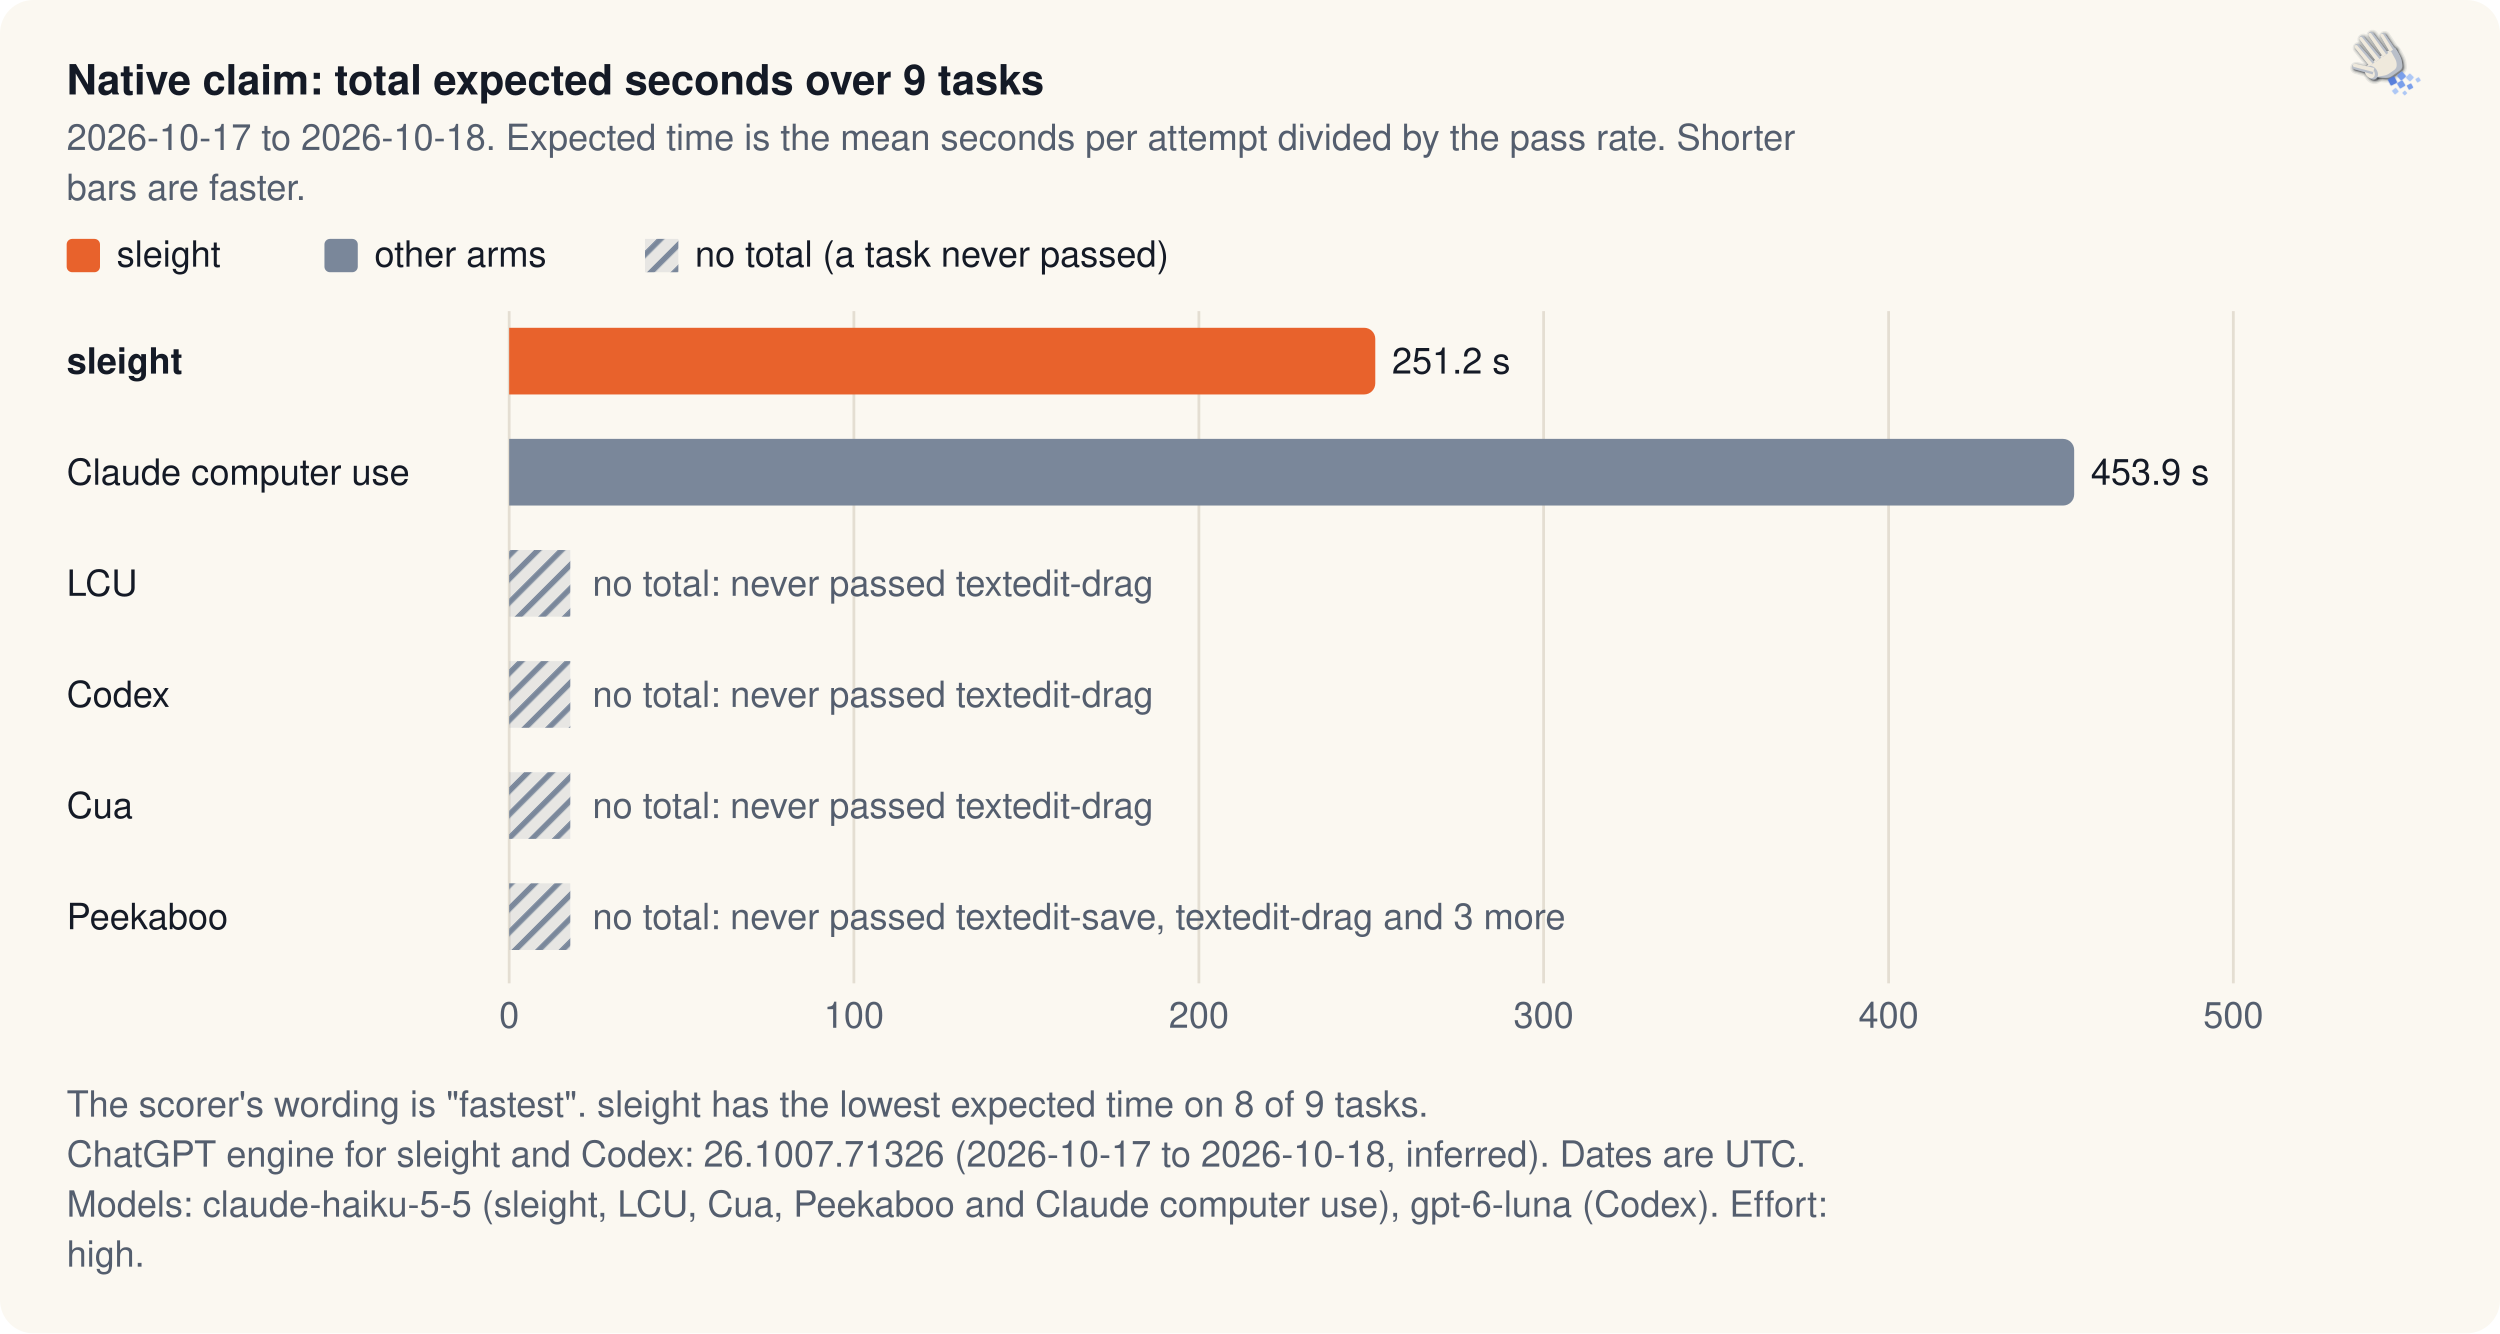
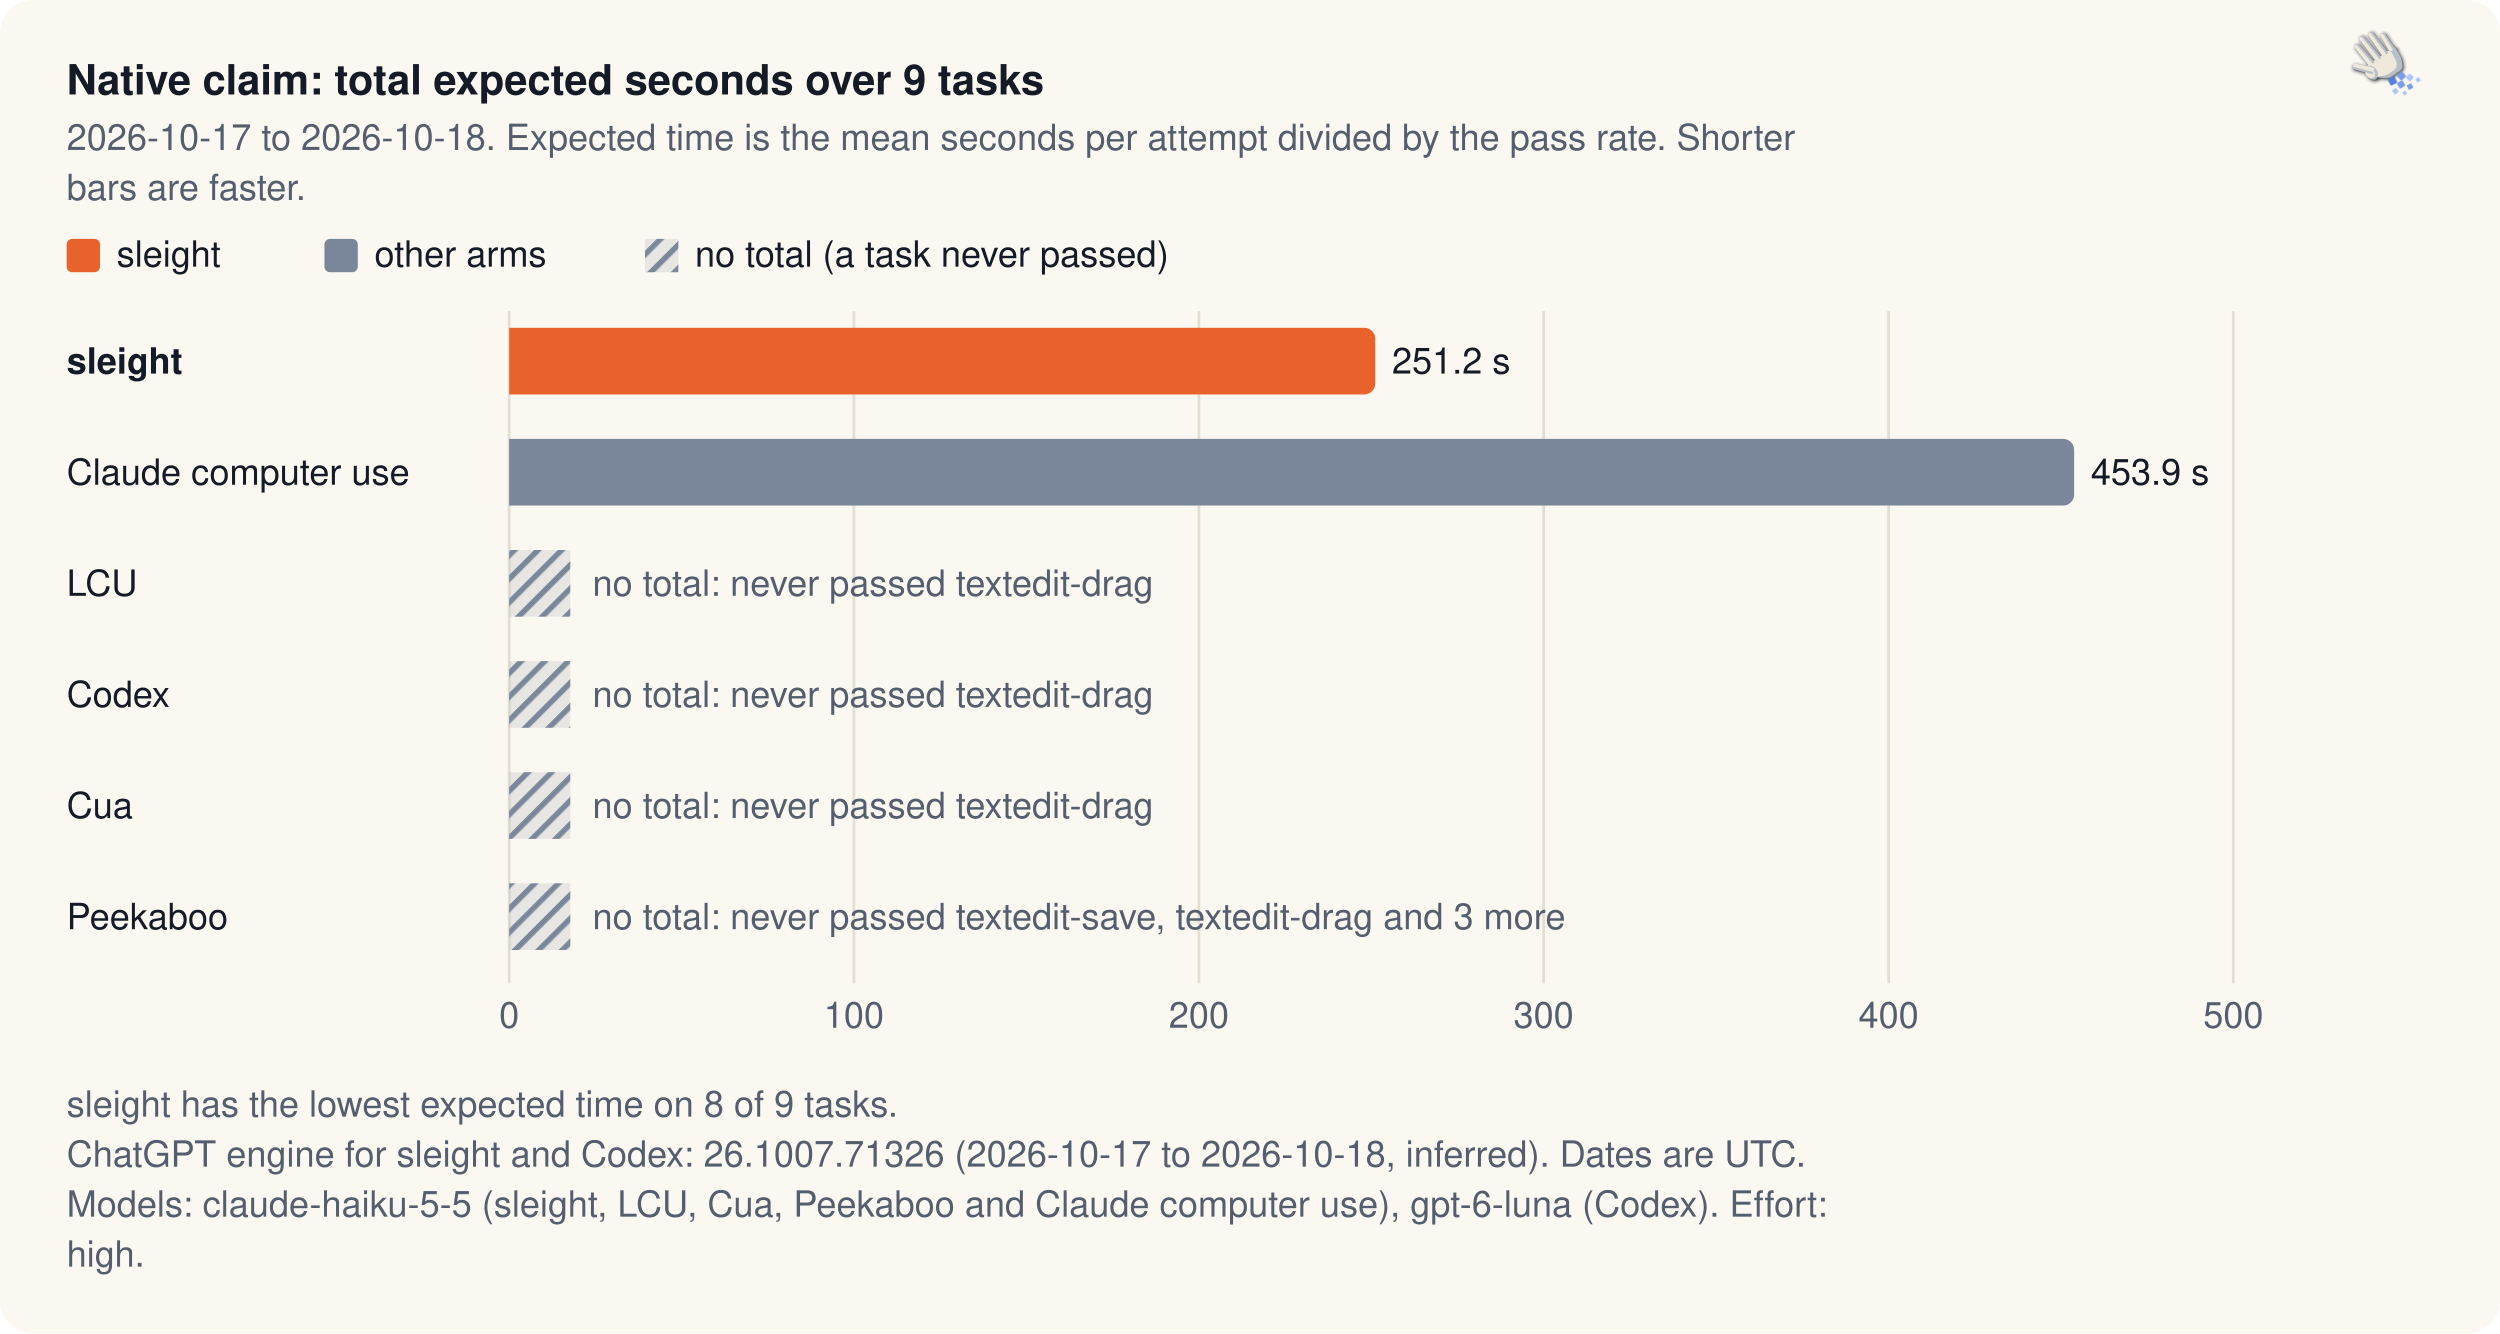
<svg xmlns="http://www.w3.org/2000/svg" viewBox="0 0 900 480" width="900" height="480" role="img" aria-labelledby="title desc">
  <style>
.bg{fill:#FBF8F1}
text{font-family:-apple-system,"Segoe UI",Helvetica,Arial,sans-serif;font-size:13px;fill:#141A26}
.t{font-size:15px;font-weight:600}
.b{font-weight:600}
.m{fill:#545E6E}
.g{stroke:#E4DED2;stroke-width:1;fill:none}
.me{fill:#E8622C}
.ot{fill:#4E79D9}
.sl{fill:#7A879A}
.hme{stroke:#E8622C}
.hot{stroke:#4E79D9}
.hsl{stroke:#7A879A}
</style>
  <defs>
    <pattern id="h-me" width="6" height="6" patternUnits="userSpaceOnUse" patternTransform="rotate(45)">
      <line class="hme" x1="1" y1="0" x2="1" y2="6" stroke-width="2" />
    </pattern>
    <pattern id="h-ot" width="6" height="6" patternUnits="userSpaceOnUse" patternTransform="rotate(45)">
      <line class="hot" x1="1" y1="0" x2="1" y2="6" stroke-width="2" />
    </pattern>
    <pattern id="h-sl" width="6" height="6" patternUnits="userSpaceOnUse" patternTransform="rotate(45)">
      <line class="hsl" x1="1" y1="0" x2="1" y2="6" stroke-width="2" />
    </pattern>
  </defs>
  <rect class="bg" width="900" height="480" rx="12" />
  <text x="24" y="34" class="t">Native claim: total expected seconds over 9 tasks</text>
  <text x="24" y="54" class="m">2026-10-17 to 2026-10-18. Expected time is the mean seconds per attempt divided by the pass rate. Shorter</text>
  <text x="24" y="72" class="m">bars are faster.</text>
  <g transform="translate(840 8) scale(0.8)">
    <g transform="translate(0.6 0.6)">
      <g transform="translate(10 10) rotate(-35)">
        <g fill="#141A26" stroke="#141A26" fill-opacity="0.08" stroke-opacity="0.08" stroke-width="3" stroke-linejoin="round">
          <path d="M-2 12.39 Q-2.2 10.8 -0.6 10.8 L12.4 10.8 Q14 10.8 13.82 12.39 L13.48 15.41 Q13.3 17 12.56 18.42 L11.94 19.58 Q11.2 21 9.6 21 L5.2 21 Q3.6 21 2.35 20 L-0.15 18 Q-1.4 17 -1.6 15.41 Z" />
          <path d="M-3.8 14.6 A2.5 3.3 0 1 0 1.2 14.6 A2.5 3.3 0 1 0 -3.8 14.6 Z" />
          <path d="M0.83 13.52 L-5.04 7.13 A1.25 1.25 0 0 0 -6.93 8.76 L-1.43 15.48 Z" />
          <path d="M2.44 11.48 L1.3 1.09 A1.2 1.2 0 0 0 -1.09 1.3 L-0.44 11.72 Z" />
          <path d="M6.15 11.51 L5.17 -0.67 A1.2 1.2 0 0 0 2.77 -0.53 L3.25 11.69 Z" />
          <path d="M9.85 11.59 L9.51 0.29 A1.2 1.2 0 0 0 7.11 0.31 L6.95 11.61 Z" />
          <path d="M13.5 11.68 L13.68 3.81 A1.15 1.15 0 0 0 11.39 3.68 L10.7 11.52 Z" />
        </g>
        <g fill="#141A26" stroke="#141A26" fill-opacity="0.12" stroke-opacity="0.12" stroke-width="1.8" stroke-linejoin="round">
          <path d="M-2 12.39 Q-2.2 10.8 -0.6 10.8 L12.4 10.8 Q14 10.8 13.82 12.39 L13.48 15.41 Q13.3 17 12.56 18.42 L11.94 19.58 Q11.2 21 9.6 21 L5.2 21 Q3.6 21 2.35 20 L-0.15 18 Q-1.4 17 -1.6 15.41 Z" />
          <path d="M-3.8 14.6 A2.5 3.3 0 1 0 1.2 14.6 A2.5 3.3 0 1 0 -3.8 14.6 Z" />
          <path d="M0.83 13.52 L-5.04 7.13 A1.25 1.25 0 0 0 -6.93 8.76 L-1.43 15.48 Z" />
          <path d="M2.44 11.48 L1.3 1.09 A1.2 1.2 0 0 0 -1.09 1.3 L-0.44 11.72 Z" />
          <path d="M6.15 11.51 L5.17 -0.67 A1.2 1.2 0 0 0 2.77 -0.53 L3.25 11.69 Z" />
          <path d="M9.85 11.59 L9.51 0.29 A1.2 1.2 0 0 0 7.11 0.31 L6.95 11.61 Z" />
          <path d="M13.5 11.68 L13.68 3.81 A1.15 1.15 0 0 0 11.39 3.68 L10.7 11.52 Z" />
        </g>
        <g fill="#141A26" stroke="#141A26" fill-opacity="0.2" stroke-opacity="0.2" stroke-width="0.8" stroke-linejoin="round">
          <path d="M-2 12.39 Q-2.2 10.8 -0.6 10.8 L12.4 10.8 Q14 10.8 13.82 12.39 L13.48 15.41 Q13.3 17 12.56 18.42 L11.94 19.58 Q11.2 21 9.6 21 L5.2 21 Q3.6 21 2.35 20 L-0.15 18 Q-1.4 17 -1.6 15.41 Z" />
          <path d="M-3.8 14.6 A2.5 3.3 0 1 0 1.2 14.6 A2.5 3.3 0 1 0 -3.8 14.6 Z" />
          <path d="M0.83 13.52 L-5.04 7.13 A1.25 1.25 0 0 0 -6.93 8.76 L-1.43 15.48 Z" />
          <path d="M2.44 11.48 L1.3 1.09 A1.2 1.2 0 0 0 -1.09 1.3 L-0.44 11.72 Z" />
          <path d="M6.15 11.51 L5.17 -0.67 A1.2 1.2 0 0 0 2.77 -0.53 L3.25 11.69 Z" />
          <path d="M9.85 11.59 L9.51 0.29 A1.2 1.2 0 0 0 7.11 0.31 L6.95 11.61 Z" />
          <path d="M13.5 11.68 L13.68 3.81 A1.15 1.15 0 0 0 11.39 3.68 L10.7 11.52 Z" />
        </g>
      </g>
    </g>
    <g transform="translate(10 10) rotate(-35)">
      <rect x="-1.95" y="-1.95" width="3.9" height="3.9" rx="0.62" fill="#4E79D9" fill-opacity="0.2" transform="translate(4.2 23) rotate(8)" />
      <rect x="-1.6" y="-1.6" width="3.2" height="3.2" rx="0.51" fill="#4E79D9" fill-opacity="0.92" transform="translate(4.2 23) rotate(8)" />
      <rect x="-1.83" y="-1.83" width="3.66" height="3.66" rx="0.59" fill="#7299EA" fill-opacity="0.2" transform="translate(8.8 23.5) rotate(-6)" />
      <rect x="-1.5" y="-1.5" width="3" height="3" rx="0.48" fill="#7299EA" fill-opacity="0.92" transform="translate(8.8 23.5) rotate(-6)" />
      <rect x="-1.71" y="-1.71" width="3.42" height="3.42" rx="0.55" fill="#7299EA" fill-opacity="0.2" transform="translate(6.5 26.5) rotate(4)" />
      <rect x="-1.4" y="-1.4" width="2.8" height="2.8" rx="0.45" fill="#7299EA" fill-opacity="0.92" transform="translate(6.5 26.5) rotate(4)" />
      <rect x="-1.59" y="-1.59" width="3.17" height="3.17" rx="0.51" fill="#A9C4F5" fill-opacity="0.2" transform="translate(11.5 26.2) rotate(-11)" />
      <rect x="-1.3" y="-1.3" width="2.6" height="2.6" rx="0.42" fill="#A9C4F5" fill-opacity="0.92" transform="translate(11.5 26.2) rotate(-11)" />
      <rect x="-1.34" y="-1.34" width="2.68" height="2.68" rx="0.43" fill="#A9C4F5" fill-opacity="0.2" transform="translate(2.6 27.5) rotate(-4)" />
      <rect x="-1.1" y="-1.1" width="2.2" height="2.2" rx="0.35" fill="#A9C4F5" fill-opacity="0.92" transform="translate(2.6 27.5) rotate(-4)" />
      <rect x="-1.34" y="-1.34" width="2.68" height="2.68" rx="0.43" fill="#7299EA" fill-opacity="0.2" transform="translate(9.2 29.6) rotate(7)" />
      <rect x="-1.1" y="-1.1" width="2.2" height="2.2" rx="0.35" fill="#7299EA" fill-opacity="0.92" transform="translate(9.2 29.6) rotate(7)" />
      <rect x="-1.1" y="-1.1" width="2.2" height="2.2" rx="0.35" fill="#A9C4F5" fill-opacity="0.2" transform="translate(13.9 29.2) rotate(3)" />
      <rect x="-0.9" y="-0.9" width="1.8" height="1.8" rx="0.29" fill="#A9C4F5" fill-opacity="0.92" transform="translate(13.9 29.2) rotate(3)" />
      <rect x="-0.98" y="-0.98" width="1.95" height="1.95" rx="0.31" fill="#A9C4F5" fill-opacity="0.2" transform="translate(5.6 30.6) rotate(-8)" />
      <rect x="-0.8" y="-0.8" width="1.6" height="1.6" rx="0.26" fill="#A9C4F5" fill-opacity="0.92" transform="translate(5.6 30.6) rotate(-8)" />
    </g>
    <g transform="translate(10 10) rotate(-35)">
      <path d="M-2 12.39 Q-2.2 10.8 -0.6 10.8 L12.4 10.8 Q14 10.8 13.82 12.39 L13.48 15.41 Q13.3 17 12.56 18.42 L11.94 19.58 Q11.2 21 9.6 21 L5.2 21 Q3.6 21 2.35 20 L-0.15 18 Q-1.4 17 -1.6 15.41 Z" fill="#B9BFC9" />
      <path d="M-2.02 12.19 Q-2.2 10.8 -0.8 10.8 L10 10.8 Q11.4 10.8 11.24 12.19 L10.86 15.61 Q10.7 17 9.89 18.14 L9.81 18.26 Q9 19.4 7.6 19.4 L5 19.4 Q3.6 19.4 2.34 18.79 L-0.14 17.61 Q-1.4 17 -1.58 15.61 Z" fill="#EFE9DC" />
      <path d="M-3.8 14.6 A2.5 3.3 0 1 0 1.2 14.6 A2.5 3.3 0 1 0 -3.8 14.6 Z" fill="#B9BFC9" />
      <path d="M-4 14 A2 2.8 0 1 0 0 14 A2 2.8 0 1 0 -4 14 Z" fill="#EFE9DC" />
      <path d="M0.83 13.52 L-5.04 7.13 A1.25 1.25 0 0 0 -6.93 8.76 L-1.43 15.48 Z" fill="#B9BFC9" />
      <path d="M0.83 13.51 L-5.21 6.91 A0.78 0.78 0 0 0 -6.38 7.93 L-0.57 14.74 Z" fill="#EFE9DC" />
      <path d="M2.44 11.48 L1.3 1.09 A1.2 1.2 0 0 0 -1.09 1.3 L-0.44 11.72 Z" fill="#B9BFC9" />
      <path d="M1.35 11.58 L0.36 0.91 A0.74 0.74 0 0 0 -1.12 1.03 L-0.45 11.72 Z" fill="#EFE9DC" />
      <path d="M6.15 11.51 L5.17 -0.67 A1.2 1.2 0 0 0 2.77 -0.53 L3.25 11.69 Z" fill="#B9BFC9" />
      <path d="M5.05 11.59 L4.24 -0.88 A0.74 0.74 0 0 0 2.75 -0.8 L3.25 11.68 Z" fill="#EFE9DC" />
      <path d="M9.85 11.59 L9.51 0.29 A1.2 1.2 0 0 0 7.11 0.31 L6.95 11.61 Z" fill="#B9BFC9" />
      <path d="M8.75 11.6 L8.59 0.04 A0.74 0.74 0 0 0 7.1 0.04 L6.95 11.6 Z" fill="#EFE9DC" />
      <path d="M13.5 11.68 L13.68 3.81 A1.15 1.15 0 0 0 11.39 3.68 L10.7 11.52 Z" fill="#B9BFC9" />
      <path d="M12.43 11.63 L12.82 3.52 A0.71 0.71 0 0 0 11.39 3.42 L10.7 11.51 Z" fill="#EFE9DC" />
    </g>
  </g>
  <rect class="me" x="24" y="86" width="12" height="12" rx="2" />
  <text x="42" y="96">sleight</text>
  <rect class="sl" x="116.8" y="86" width="12" height="12" rx="2" />
  <text x="134.8" y="96">other arms</text>
  <rect class="sl" fill-opacity="0.16" x="232.2" y="86" width="12" height="12" />
  <rect fill="url(#h-sl)" x="232.2" y="86" width="12" height="12" />
  <text x="250.2" y="96">no total (a task never passed)</text>
  <line class="g" x1="183.3" y1="112" x2="183.3" y2="354" />
  <text x="183.3" y="370" class="m" text-anchor="middle">0</text>
  <line class="g" x1="307.4" y1="112" x2="307.4" y2="354" />
  <text x="307.4" y="370" class="m" text-anchor="middle">100</text>
  <line class="g" x1="431.6" y1="112" x2="431.6" y2="354" />
  <text x="431.6" y="370" class="m" text-anchor="middle">200</text>
  <line class="g" x1="555.7" y1="112" x2="555.7" y2="354" />
  <text x="555.7" y="370" class="m" text-anchor="middle">300</text>
  <line class="g" x1="679.9" y1="112" x2="679.9" y2="354" />
  <text x="679.9" y="370" class="m" text-anchor="middle">400</text>
  <line class="g" x1="804" y1="112" x2="804" y2="354" />
  <text x="804" y="370" class="m" text-anchor="middle">500</text>
  <text x="24" y="134.5" class="b">sleight</text>
  <path class="me" d="M183.3 118h307.8a4 4 0 0 1 4 4v16a4 4 0 0 1 -4 4h-307.8z" />
  <text x="501.1" y="134.5" data-arm="sleight" data-kind="total">251.2 s</text>
  <text x="24" y="174.5">Claude computer use</text>
  <path class="sl" d="M183.3 158h559.4a4 4 0 0 1 4 4v16a4 4 0 0 1 -4 4h-559.4z" />
  <text x="752.7" y="174.5" data-arm="claude-cu" data-kind="total">453.9 s</text>
  <text x="24" y="214.5">LCU</text>
  <rect class="sl" fill-opacity="0.16" x="183.3" y="198" width="22" height="24" />
  <rect fill="url(#h-sl)" x="183.3" y="198" width="22" height="24" />
  <text x="213.3" y="214.5" class="m" data-arm="lcu" data-kind="total">no total: never passed textedit-drag</text>
  <text x="24" y="254.5">Codex</text>
  <rect class="sl" fill-opacity="0.16" x="183.3" y="238" width="22" height="24" />
  <rect fill="url(#h-sl)" x="183.3" y="238" width="22" height="24" />
  <text x="213.3" y="254.5" class="m" data-arm="codex" data-kind="total">no total: never passed textedit-drag</text>
  <text x="24" y="294.5">Cua</text>
  <rect class="sl" fill-opacity="0.16" x="183.3" y="278" width="22" height="24" />
  <rect fill="url(#h-sl)" x="183.3" y="278" width="22" height="24" />
  <text x="213.3" y="294.5" class="m" data-arm="cua" data-kind="total">no total: never passed textedit-drag</text>
  <text x="24" y="334.5">Peekaboo</text>
  <rect class="sl" fill-opacity="0.16" x="183.3" y="318" width="22" height="24" />
  <rect fill="url(#h-sl)" x="183.3" y="318" width="22" height="24" />
  <text x="213.3" y="334.5" class="m" data-arm="peekaboo" data-kind="total">no total: never passed textedit-save, textedit-drag and 3 more</text>
-   <text x="24" y="402" class="m">The scorer's wording is "fastest". sleight has the lowest expected time on 8 of 9 tasks.</text>
+   <text x="24" y="402" class="m">sleight has the lowest expected time on 8 of 9 tasks.</text>
  <text x="24" y="420" class="m">ChatGPT engine for sleight and Codex: 26.1007.71326 (2026-10-17 to 2026-10-18, inferred). Dates are UTC.</text>
  <text x="24" y="438" class="m">Models: claude-haiku-5-5 (sleight, LCU, Cua, Peekaboo and Claude computer use), gpt-6-luna (Codex). Effort:</text>
  <text x="24" y="456" class="m">high.</text>
</svg>
